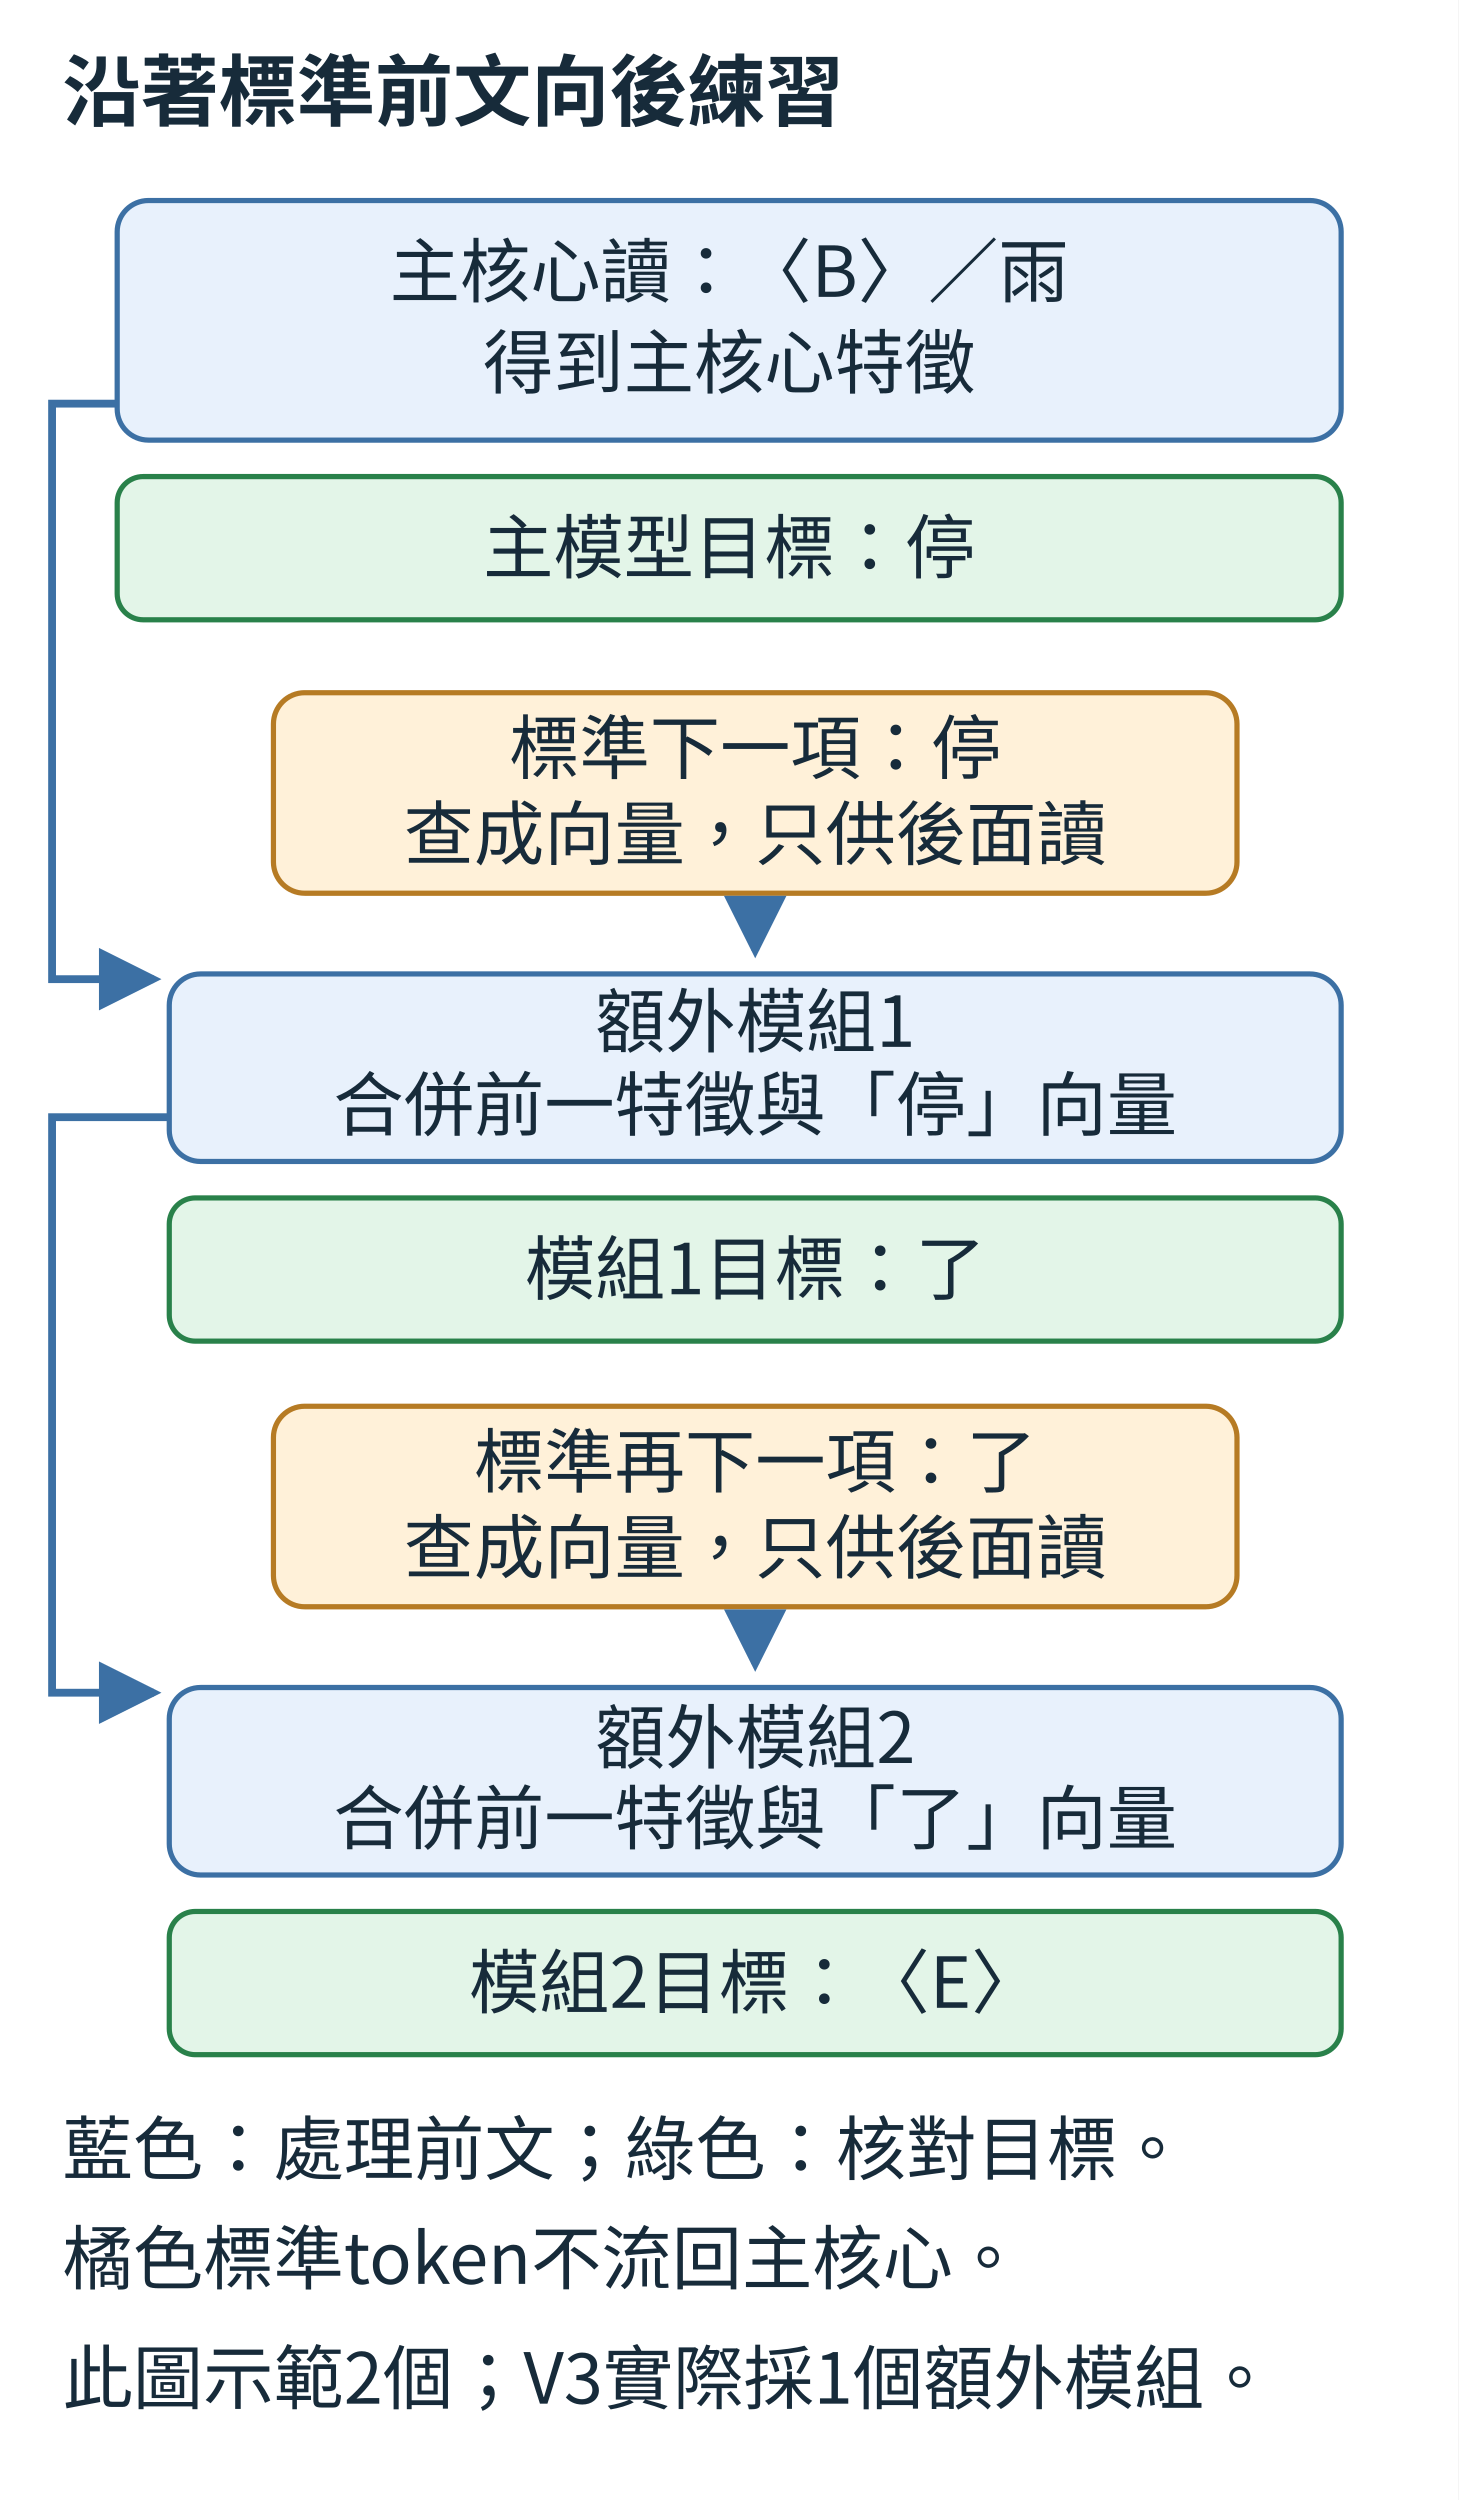
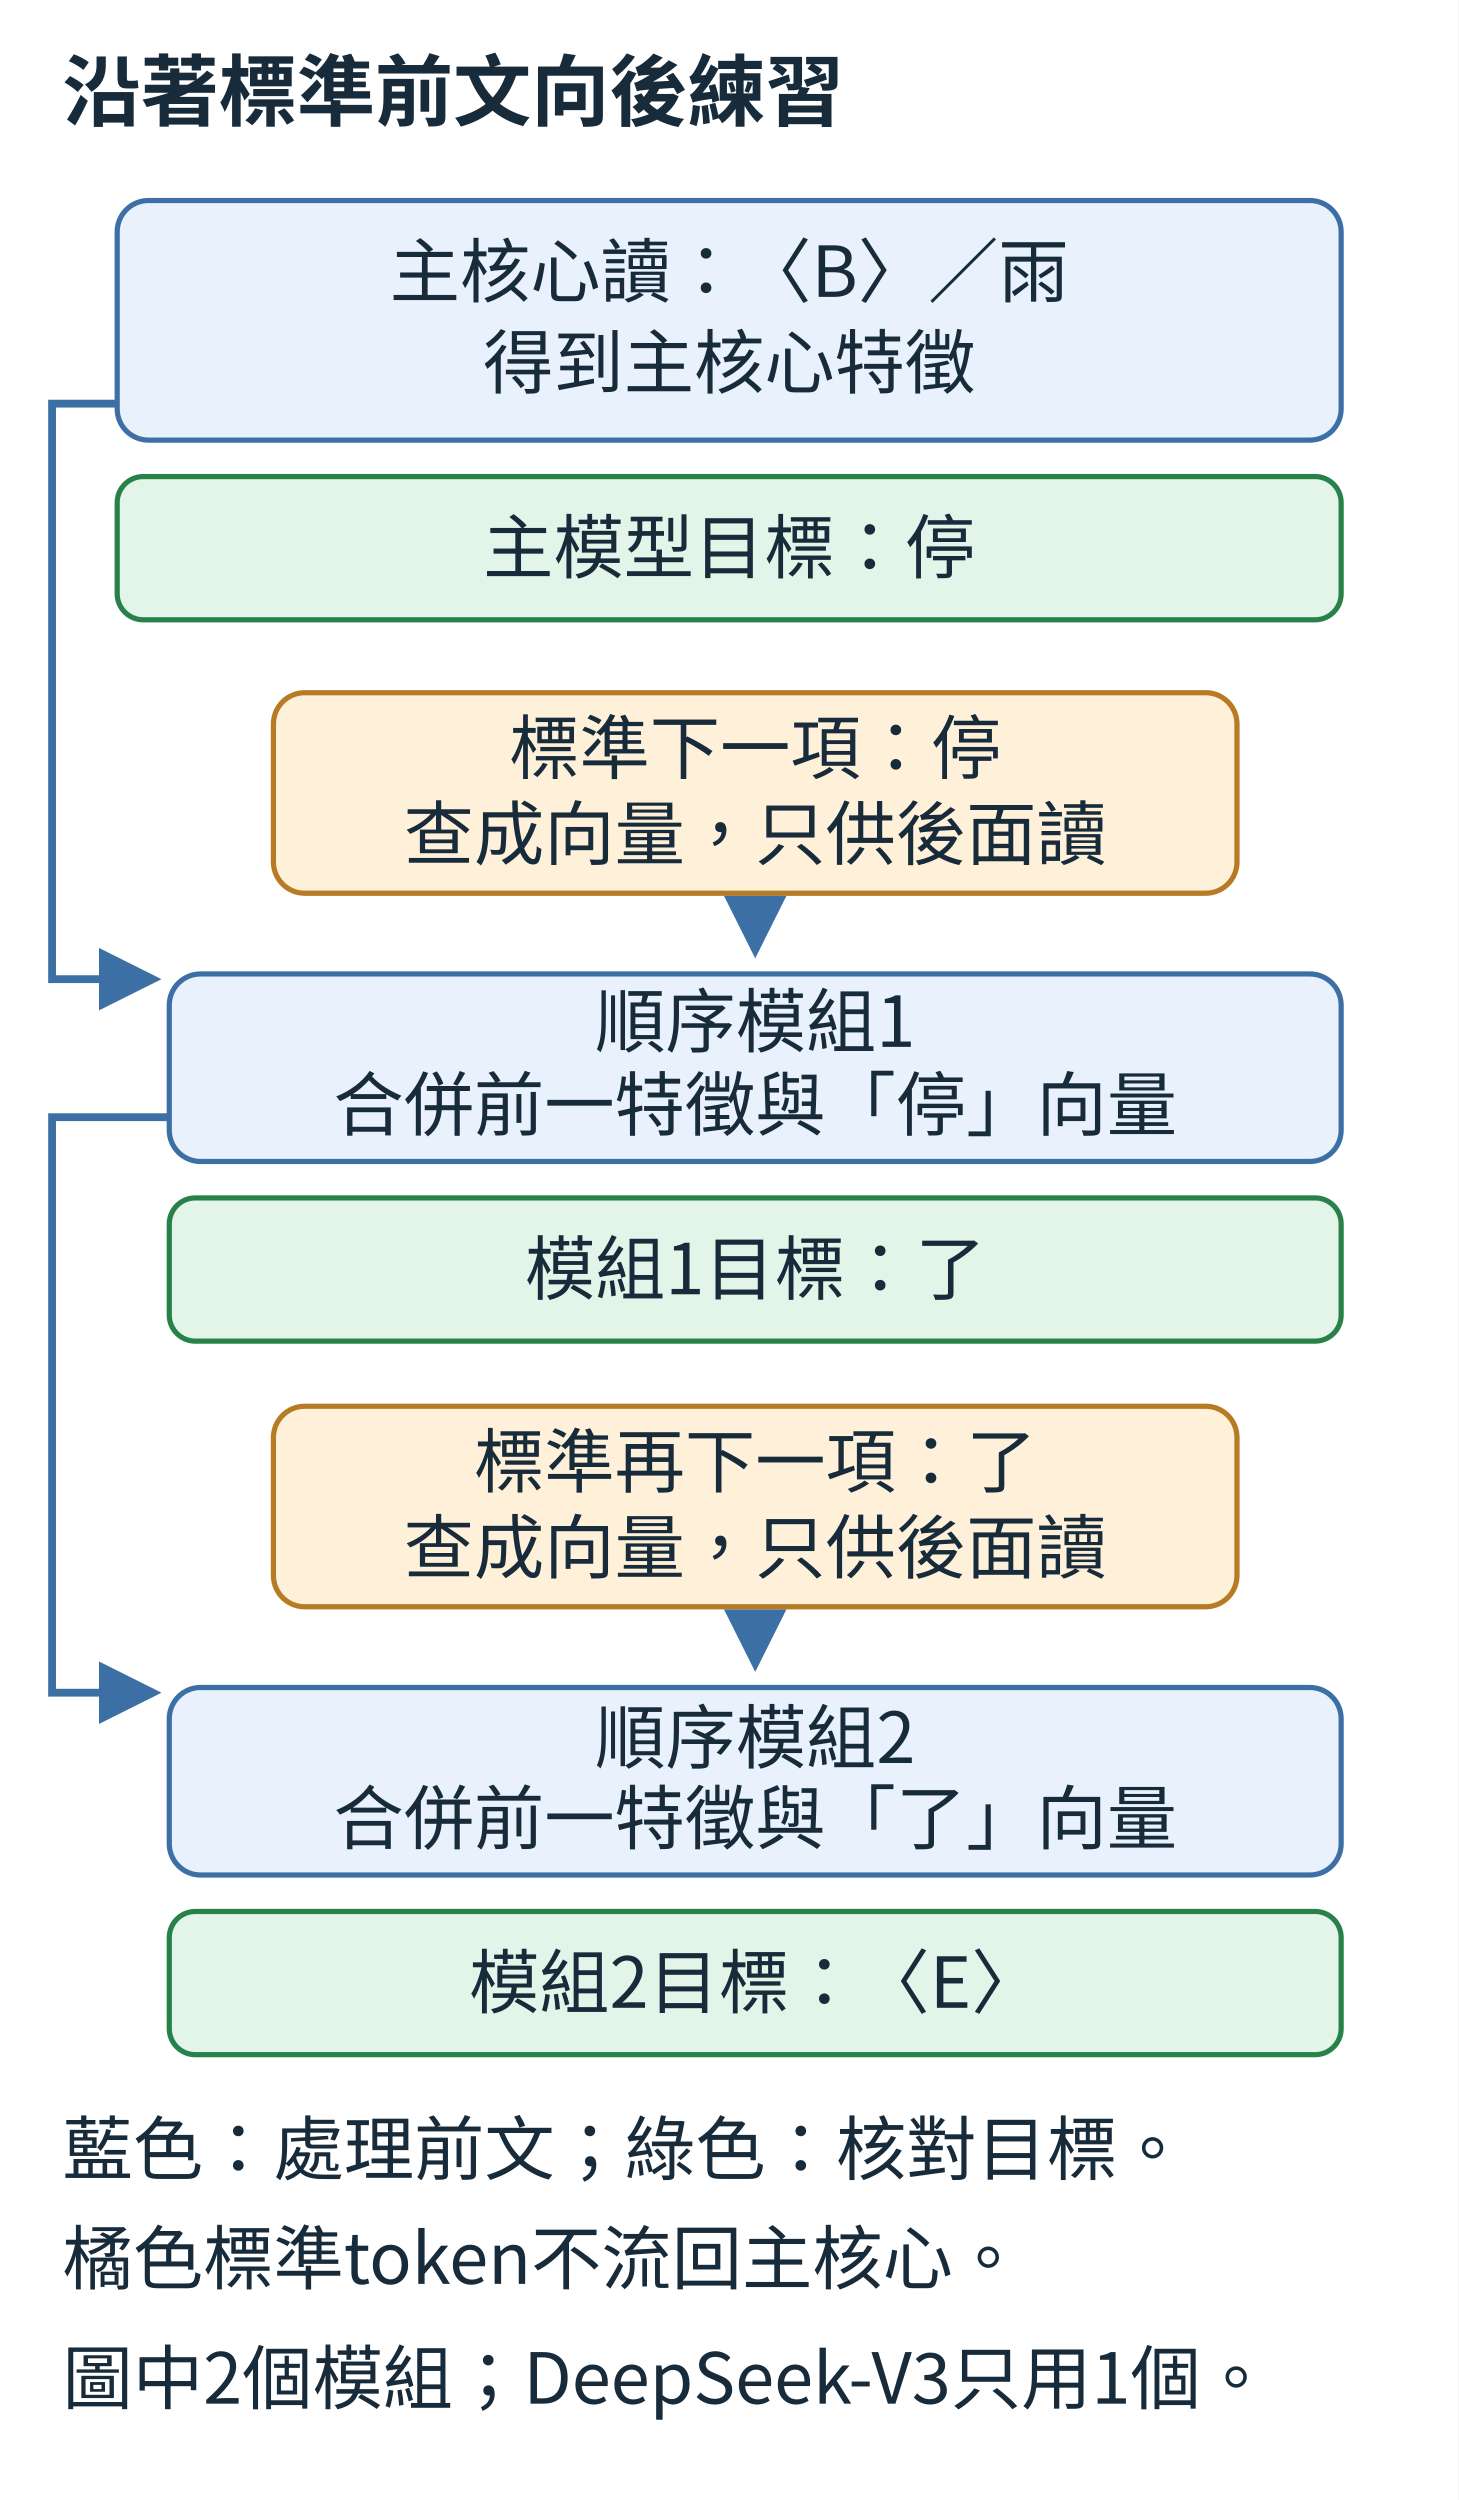
<svg xmlns="http://www.w3.org/2000/svg" width="560" height="960" viewBox="0 0 560 960" role="img" aria-labelledby="title desc">
  <defs>
    <style>text{font-family:"Noto Sans CJK TC",sans-serif;fill:#172b3a;font-size:27px}.heading{font-size:30px;font-weight:700}.core{fill:#e8f1fc;stroke:#3c70a4;stroke-width:2}.given{fill:#fff1d9;stroke:#b67b24;stroke-width:2}.goal{fill:#e3f5e8;stroke:#29814a;stroke-width:2}.arrow{fill:none;stroke:#3c70a4;stroke-width:3;marker-end:url(#tip)}</style>
    <marker id="tip" markerWidth="9" markerHeight="9" refX="7" refY="4" orient="auto">
      <path d="M0 0L8 4L0 8Z" fill="#3c70a4" />
    </marker>
  </defs>
  <rect width="560" height="960" fill="#fff" />
  <text x="24" y="46" class="heading">沿著標準前文向後練習</text>
  <rect x="45" y="77" width="470" height="92" rx="12" class="core" />
  <text x="280" y="114" text-anchor="middle">主核心讀：〈B〉／雨</text>
  <text x="280" y="149" text-anchor="middle">得到主核心特徵</text>
  <rect x="45" y="183" width="470" height="55" rx="10" class="goal" />
  <text x="280" y="220" text-anchor="middle">主模型目標：停</text>
  <path d="M45 155H20V376H59" class="arrow" />
  <rect x="105" y="266" width="370" height="77" rx="12" class="given" />
  <text x="290" y="297" text-anchor="middle">標準下一項：停</text>
  <text x="290" y="330" text-anchor="middle">查成向量，只供後面讀</text>
  <path d="M290 345V365" class="arrow" />
  <rect x="65" y="374" width="450" height="72" rx="12" class="core" />
-   <text x="290" y="402" text-anchor="middle">額外模組1</text>
+   <text x="290" y="402" text-anchor="middle">順序模組1</text>
  <text x="290" y="434" text-anchor="middle">合併前一特徵與「停」向量</text>
  <rect x="65" y="460" width="450" height="55" rx="10" class="goal" />
  <text x="290" y="497" text-anchor="middle">模組1目標：了</text>
  <path d="M65 429H20V650H59" class="arrow" />
  <rect x="105" y="540" width="370" height="77" rx="12" class="given" />
  <text x="290" y="571" text-anchor="middle">標準再下一項：了</text>
  <text x="290" y="604" text-anchor="middle">查成向量，只供後面讀</text>
  <path d="M290 619V639" class="arrow" />
  <rect x="65" y="648" width="450" height="72" rx="12" class="core" />
-   <text x="290" y="677" text-anchor="middle">額外模組2</text>
+   <text x="290" y="677" text-anchor="middle">順序模組2</text>
  <text x="290" y="708" text-anchor="middle">合併前一特徵與「了」向量</text>
  <rect x="65" y="734" width="450" height="55" rx="10" class="goal" />
  <text x="290" y="771" text-anchor="middle">模組2目標：〈E〉</text>
  <text x="24" y="835">藍色：處理前文；綠色：核對目標。</text>
  <text x="24" y="877">橘色標準token不流回主核心。</text>
-   <text x="24" y="923">此圖示範2個；V3實際採1個額外模組。</text>
+   <text x="24" y="923">圖中2個模組；DeepSeek-V3只用1個。</text>
</svg>
